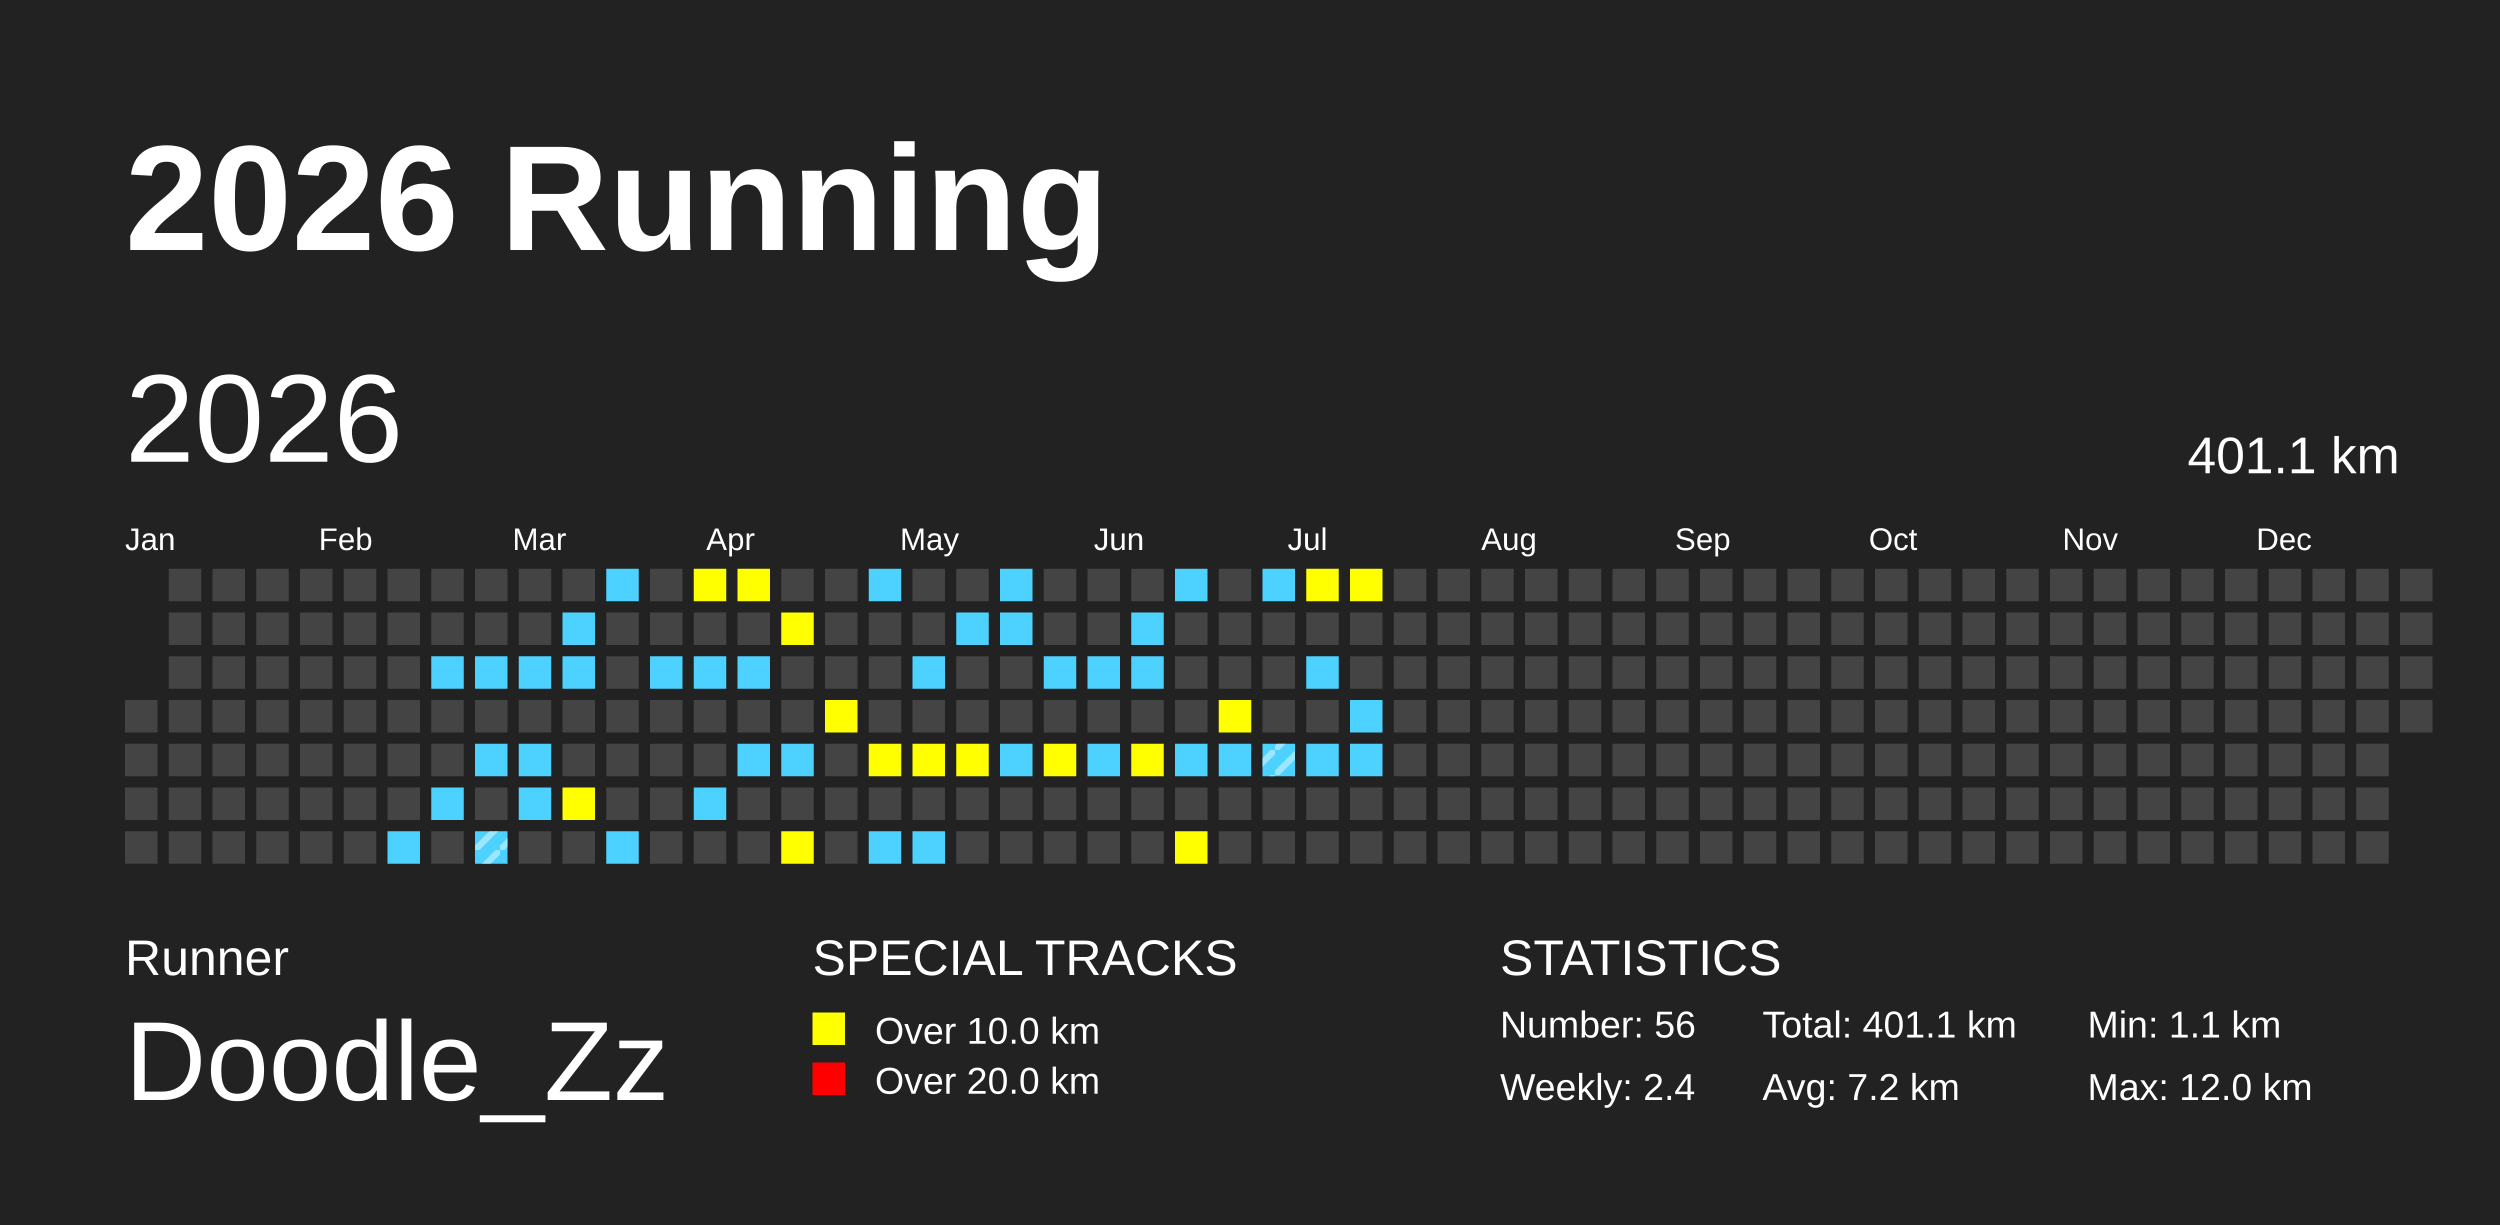
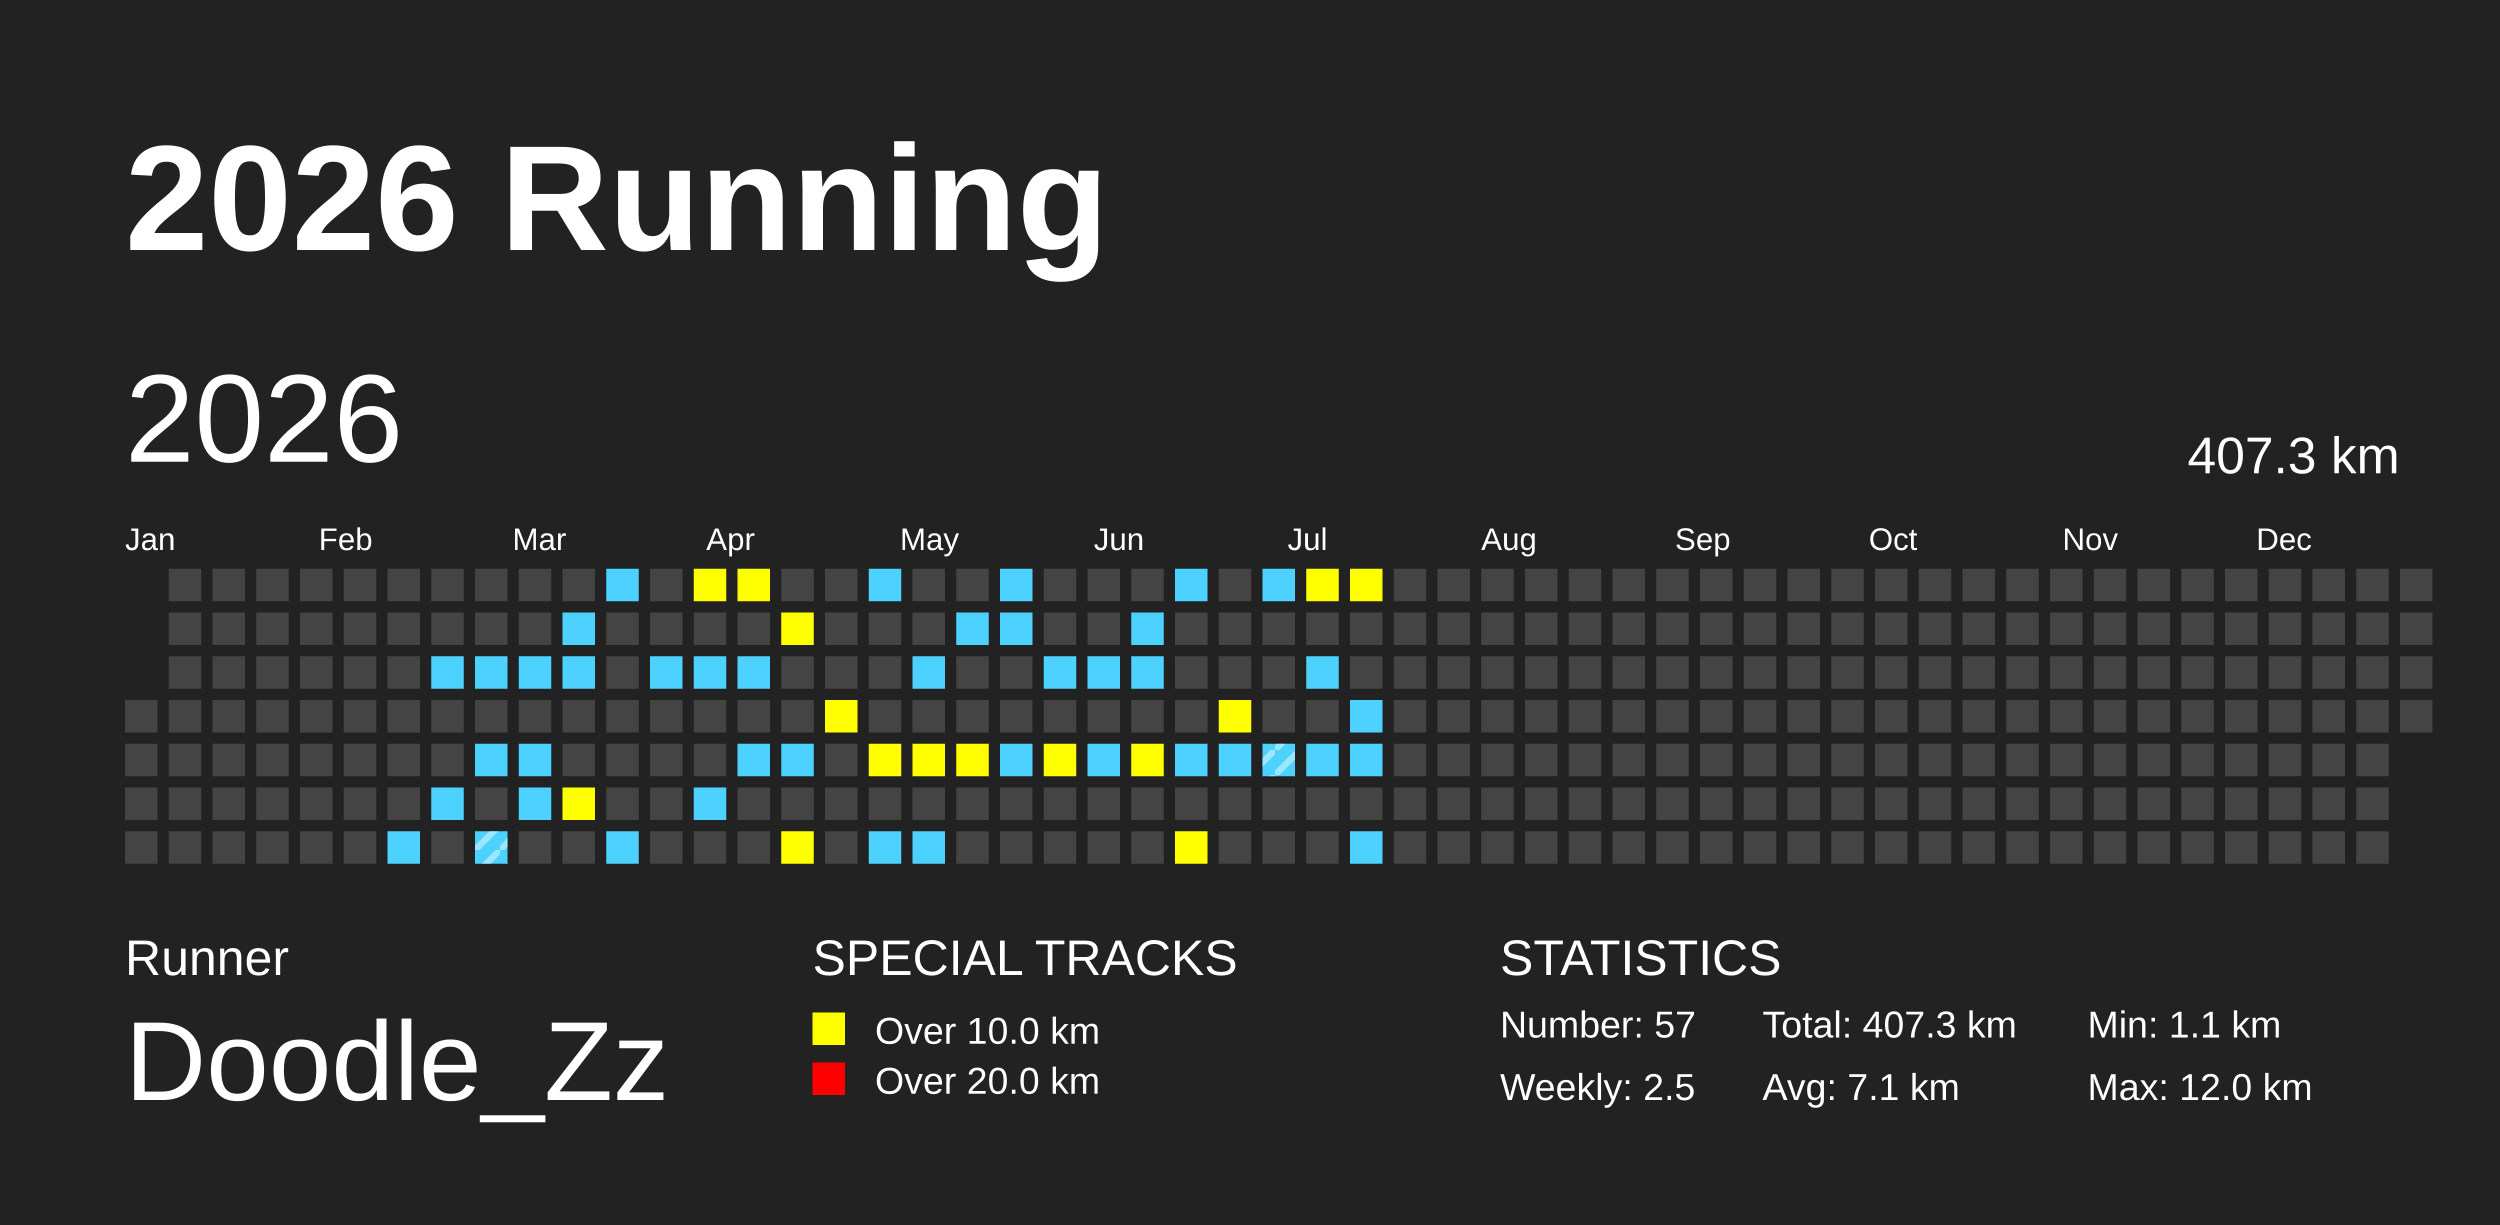
<svg xmlns="http://www.w3.org/2000/svg" baseProfile="full" height="98mm" version="1.1" viewBox="0,0,200,98" width="200mm">
  <defs>
    <pattern height="2" id="indoor-stripe" patternUnits="userSpaceOnUse" width="2">
      <line stroke="white" stroke-opacity="0.45" stroke-width="0.5" x1="0" x2="2" y1="2" y2="0" />
    </pattern>
  </defs>
  <rect fill="#222222" height="98" width="200" x="0" y="0" />
  <text fill="#FFFFFF" style="font-size:12px; font-family:Arial; font-weight:bold;" x="10" y="20">2026 Running</text>
  <text fill="#FFFFFF" style="font-size:4px; font-family:Arial" x="10" y="78">Runner</text>
  <text fill="#FFFFFF" style="font-size:9px; font-family:Arial" x="10" y="88">Doodle_Zz</text>
  <text fill="#FFFFFF" style="font-size:4px; font-family:Arial" x="65" y="78">SPECIAL TRACKS</text>
  <rect fill="yellow" height="2.6" width="2.6" x="65" y="81" />
  <text fill="#FFFFFF" style="font-size:3px; font-family:Arial" x="70" y="83.5">Over 10.0 km</text>
  <rect fill="red" height="2.6" width="2.6" x="65" y="85" />
  <text fill="#FFFFFF" style="font-size:3px; font-family:Arial" x="70" y="87.5">Over 20.0 km</text>
  <text fill="#FFFFFF" style="font-size:4px; font-family:Arial" x="120" y="78">STATISTICS</text>
-   <text fill="#FFFFFF" style="font-size:3px; font-family:Arial" x="120" y="83">Number: 56</text>
-   <text fill="#FFFFFF" style="font-size:3px; font-family:Arial" x="120" y="88">Weekly: 2.4</text>
-   <text fill="#FFFFFF" style="font-size:3px; font-family:Arial" x="141" y="83">Total: 401.1 km</text>
-   <text fill="#FFFFFF" style="font-size:3px; font-family:Arial" x="141" y="88">Avg: 7.2 km</text>
+   <text fill="#FFFFFF" style="font-size:3px; font-family:Arial" x="120" y="83">Number: 57</text>
+   <text fill="#FFFFFF" style="font-size:3px; font-family:Arial" x="120" y="88">Weekly: 2.5</text>
+   <text fill="#FFFFFF" style="font-size:3px; font-family:Arial" x="141" y="83">Total: 407.3 km</text>
+   <text fill="#FFFFFF" style="font-size:3px; font-family:Arial" x="141" y="88">Avg: 7.1 km</text>
  <text fill="#FFFFFF" style="font-size:3px; font-family:Arial" x="167" y="83">Min: 1.1 km</text>
  <text fill="#FFFFFF" style="font-size:3px; font-family:Arial" x="167" y="88">Max: 12.0 km</text>
  <text dominant-baseline="hanging" fill="#FFFFFF" style="font-size:10.0px; font-family:Arial;" x="10" y="30">2026</text>
-   <text dominant-baseline="hanging" fill="#FFFFFF" style="font-size:4.125px; font-family:Arial;" x="175" y="35">401.1 km</text>
+   <text dominant-baseline="hanging" fill="#FFFFFF" style="font-size:4.125px; font-family:Arial;" x="175" y="35">407.3 km</text>
  <text fill="#FFFFFF" style="font-size:2.5px; font-family:Arial" x="10.0" y="44">Jan</text>
  <text fill="#FFFFFF" style="font-size:2.5px; font-family:Arial" x="25.5" y="44">Feb</text>
  <text fill="#FFFFFF" style="font-size:2.5px; font-family:Arial" x="41.0" y="44">Mar</text>
  <text fill="#FFFFFF" style="font-size:2.5px; font-family:Arial" x="56.5" y="44">Apr</text>
  <text fill="#FFFFFF" style="font-size:2.5px; font-family:Arial" x="72.0" y="44">May</text>
  <text fill="#FFFFFF" style="font-size:2.5px; font-family:Arial" x="87.5" y="44">Jun</text>
  <text fill="#FFFFFF" style="font-size:2.5px; font-family:Arial" x="103.0" y="44">Jul</text>
  <text fill="#FFFFFF" style="font-size:2.5px; font-family:Arial" x="118.5" y="44">Aug</text>
  <text fill="#FFFFFF" style="font-size:2.5px; font-family:Arial" x="134.0" y="44">Sep</text>
  <text fill="#FFFFFF" style="font-size:2.5px; font-family:Arial" x="149.5" y="44">Oct</text>
  <text fill="#FFFFFF" style="font-size:2.5px; font-family:Arial" x="165.0" y="44">Nov</text>
  <text fill="#FFFFFF" style="font-size:2.5px; font-family:Arial" x="180.5" y="44">Dec</text>
  <rect fill="#444444" height="2.6" width="2.6" x="10.0" y="56.0" />
  <rect fill="#444444" height="2.6" width="2.6" x="10.0" y="59.5" />
  <rect fill="#444444" height="2.6" width="2.6" x="10.0" y="63.0" />
  <rect fill="#444444" height="2.6" width="2.6" x="10.0" y="66.5" />
  <rect fill="#444444" height="2.6" width="2.6" x="13.5" y="45.5" />
  <rect fill="#444444" height="2.6" width="2.6" x="13.5" y="49.0" />
  <rect fill="#444444" height="2.6" width="2.6" x="13.5" y="52.5" />
  <rect fill="#444444" height="2.6" width="2.6" x="13.5" y="56.0" />
  <rect fill="#444444" height="2.6" width="2.6" x="13.5" y="59.5" />
  <rect fill="#444444" height="2.6" width="2.6" x="13.5" y="63.0" />
  <rect fill="#444444" height="2.6" width="2.6" x="13.5" y="66.5" />
  <rect fill="#444444" height="2.6" width="2.6" x="17.0" y="45.5" />
  <rect fill="#444444" height="2.6" width="2.6" x="17.0" y="49.0" />
  <rect fill="#444444" height="2.6" width="2.6" x="17.0" y="52.5" />
  <rect fill="#444444" height="2.6" width="2.6" x="17.0" y="56.0" />
  <rect fill="#444444" height="2.6" width="2.6" x="17.0" y="59.5" />
  <rect fill="#444444" height="2.6" width="2.6" x="17.0" y="63.0" />
  <rect fill="#444444" height="2.6" width="2.6" x="17.0" y="66.5" />
  <rect fill="#444444" height="2.6" width="2.6" x="20.5" y="45.5" />
  <rect fill="#444444" height="2.6" width="2.6" x="20.5" y="49.0" />
  <rect fill="#444444" height="2.6" width="2.6" x="20.5" y="52.5" />
  <rect fill="#444444" height="2.6" width="2.6" x="20.5" y="56.0" />
  <rect fill="#444444" height="2.6" width="2.6" x="20.5" y="59.5" />
  <rect fill="#444444" height="2.6" width="2.6" x="20.5" y="63.0" />
  <rect fill="#444444" height="2.6" width="2.6" x="20.5" y="66.5" />
  <rect fill="#444444" height="2.6" width="2.6" x="24.0" y="45.5" />
  <rect fill="#444444" height="2.6" width="2.6" x="24.0" y="49.0" />
  <rect fill="#444444" height="2.6" width="2.6" x="24.0" y="52.5" />
  <rect fill="#444444" height="2.6" width="2.6" x="24.0" y="56.0" />
  <rect fill="#444444" height="2.6" width="2.6" x="24.0" y="59.5" />
  <rect fill="#444444" height="2.6" width="2.6" x="24.0" y="63.0" />
  <rect fill="#444444" height="2.6" width="2.6" x="24.0" y="66.5" />
  <rect fill="#444444" height="2.6" width="2.6" x="27.5" y="45.5" />
  <rect fill="#444444" height="2.6" width="2.6" x="27.5" y="49.0" />
  <rect fill="#444444" height="2.6" width="2.6" x="27.5" y="52.5" />
  <rect fill="#444444" height="2.6" width="2.6" x="27.5" y="56.0" />
  <rect fill="#444444" height="2.6" width="2.6" x="27.5" y="59.5" />
  <rect fill="#444444" height="2.6" width="2.6" x="27.5" y="63.0" />
  <rect fill="#444444" height="2.6" width="2.6" x="27.5" y="66.5" />
  <rect fill="#444444" height="2.6" width="2.6" x="31.0" y="45.5" />
  <rect fill="#444444" height="2.6" width="2.6" x="31.0" y="49.0" />
  <rect fill="#444444" height="2.6" width="2.6" x="31.0" y="52.5" />
  <rect fill="#444444" height="2.6" width="2.6" x="31.0" y="56.0" />
  <rect fill="#444444" height="2.6" width="2.6" x="31.0" y="59.5" />
  <rect fill="#444444" height="2.6" width="2.6" x="31.0" y="63.0" />
  <rect fill="#4DD2FF" height="2.6" width="2.6" x="31.0" y="66.5" />
  <rect fill="#444444" height="2.6" width="2.6" x="34.5" y="45.5" />
  <rect fill="#444444" height="2.6" width="2.6" x="34.5" y="49.0" />
  <rect fill="#4DD2FF" height="2.6" width="2.6" x="34.5" y="52.5" />
  <rect fill="#444444" height="2.6" width="2.6" x="34.5" y="56.0" />
  <rect fill="#444444" height="2.6" width="2.6" x="34.5" y="59.5" />
  <rect fill="#4DD2FF" height="2.6" width="2.6" x="34.5" y="63.0" />
  <rect fill="#444444" height="2.6" width="2.6" x="34.5" y="66.5" />
  <rect fill="#444444" height="2.6" width="2.6" x="38.0" y="45.5" />
  <rect fill="#444444" height="2.6" width="2.6" x="38.0" y="49.0" />
  <rect fill="#4DD2FF" height="2.6" width="2.6" x="38.0" y="52.5" />
  <rect fill="#444444" height="2.6" width="2.6" x="38.0" y="56.0" />
  <rect fill="#4DD2FF" height="2.6" width="2.6" x="38.0" y="59.5" />
  <rect fill="#444444" height="2.6" width="2.6" x="38.0" y="63.0" />
  <rect fill="#4DD2FF" height="2.6" width="2.6" x="38.0" y="66.5" />
  <rect fill="url(#indoor-stripe)" height="2.6" style="pointer-events: none;" width="2.6" x="38.0" y="66.5" />
  <rect fill="#444444" height="2.6" width="2.6" x="41.5" y="45.5" />
  <rect fill="#444444" height="2.6" width="2.6" x="41.5" y="49.0" />
  <rect fill="#4DD2FF" height="2.6" width="2.6" x="41.5" y="52.5" />
  <rect fill="#444444" height="2.6" width="2.6" x="41.5" y="56.0" />
  <rect fill="#4DD2FF" height="2.6" width="2.6" x="41.5" y="59.5" />
  <rect fill="#4DD2FF" height="2.6" width="2.6" x="41.5" y="63.0" />
  <rect fill="#444444" height="2.6" width="2.6" x="41.5" y="66.5" />
  <rect fill="#444444" height="2.6" width="2.6" x="45.0" y="45.5" />
  <rect fill="#4DD2FF" height="2.6" width="2.6" x="45.0" y="49.0" />
  <rect fill="#4DD2FF" height="2.6" width="2.6" x="45.0" y="52.5" />
  <rect fill="#444444" height="2.6" width="2.6" x="45.0" y="56.0" />
  <rect fill="#444444" height="2.6" width="2.6" x="45.0" y="59.5" />
  <rect fill="yellow" height="2.6" width="2.6" x="45.0" y="63.0" />
  <rect fill="#444444" height="2.6" width="2.6" x="45.0" y="66.5" />
  <rect fill="#4DD2FF" height="2.6" width="2.6" x="48.5" y="45.5" />
  <rect fill="#444444" height="2.6" width="2.6" x="48.5" y="49.0" />
  <rect fill="#444444" height="2.6" width="2.6" x="48.5" y="52.5" />
  <rect fill="#444444" height="2.6" width="2.6" x="48.5" y="56.0" />
  <rect fill="#444444" height="2.6" width="2.6" x="48.5" y="59.5" />
  <rect fill="#444444" height="2.6" width="2.6" x="48.5" y="63.0" />
  <rect fill="#4DD2FF" height="2.6" width="2.6" x="48.5" y="66.5" />
  <rect fill="#444444" height="2.6" width="2.6" x="52.0" y="45.5" />
  <rect fill="#444444" height="2.6" width="2.6" x="52.0" y="49.0" />
  <rect fill="#4DD2FF" height="2.6" width="2.6" x="52.0" y="52.5" />
  <rect fill="#444444" height="2.6" width="2.6" x="52.0" y="56.0" />
  <rect fill="#444444" height="2.6" width="2.6" x="52.0" y="59.5" />
  <rect fill="#444444" height="2.6" width="2.6" x="52.0" y="63.0" />
  <rect fill="#444444" height="2.6" width="2.6" x="52.0" y="66.5" />
  <rect fill="yellow" height="2.6" width="2.6" x="55.5" y="45.5" />
  <rect fill="#444444" height="2.6" width="2.6" x="55.5" y="49.0" />
  <rect fill="#4DD2FF" height="2.6" width="2.6" x="55.5" y="52.5" />
  <rect fill="#444444" height="2.6" width="2.6" x="55.5" y="56.0" />
  <rect fill="#444444" height="2.6" width="2.6" x="55.5" y="59.5" />
  <rect fill="#4DD2FF" height="2.6" width="2.6" x="55.5" y="63.0" />
  <rect fill="#444444" height="2.6" width="2.6" x="55.5" y="66.5" />
  <rect fill="yellow" height="2.6" width="2.6" x="59.0" y="45.5" />
  <rect fill="#444444" height="2.6" width="2.6" x="59.0" y="49.0" />
  <rect fill="#4DD2FF" height="2.6" width="2.6" x="59.0" y="52.5" />
  <rect fill="#444444" height="2.6" width="2.6" x="59.0" y="56.0" />
  <rect fill="#4DD2FF" height="2.6" width="2.6" x="59.0" y="59.5" />
  <rect fill="#444444" height="2.6" width="2.6" x="59.0" y="63.0" />
  <rect fill="#444444" height="2.6" width="2.6" x="59.0" y="66.5" />
  <rect fill="#444444" height="2.6" width="2.6" x="62.5" y="45.5" />
  <rect fill="yellow" height="2.6" width="2.6" x="62.5" y="49.0" />
  <rect fill="#444444" height="2.6" width="2.6" x="62.5" y="52.5" />
  <rect fill="#444444" height="2.6" width="2.6" x="62.5" y="56.0" />
  <rect fill="#4DD2FF" height="2.6" width="2.6" x="62.5" y="59.5" />
  <rect fill="#444444" height="2.6" width="2.6" x="62.5" y="63.0" />
  <rect fill="yellow" height="2.6" width="2.6" x="62.5" y="66.5" />
  <rect fill="#444444" height="2.6" width="2.6" x="66.0" y="45.5" />
  <rect fill="#444444" height="2.6" width="2.6" x="66.0" y="49.0" />
  <rect fill="#444444" height="2.6" width="2.6" x="66.0" y="52.5" />
  <rect fill="yellow" height="2.6" width="2.6" x="66.0" y="56.0" />
  <rect fill="#444444" height="2.6" width="2.6" x="66.0" y="59.5" />
  <rect fill="#444444" height="2.6" width="2.6" x="66.0" y="63.0" />
  <rect fill="#444444" height="2.6" width="2.6" x="66.0" y="66.5" />
  <rect fill="#4DD2FF" height="2.6" width="2.6" x="69.5" y="45.5" />
  <rect fill="#444444" height="2.6" width="2.6" x="69.5" y="49.0" />
  <rect fill="#444444" height="2.6" width="2.6" x="69.5" y="52.5" />
  <rect fill="#444444" height="2.6" width="2.6" x="69.5" y="56.0" />
  <rect fill="yellow" height="2.6" width="2.6" x="69.5" y="59.5" />
  <rect fill="#444444" height="2.6" width="2.6" x="69.5" y="63.0" />
  <rect fill="#4DD2FF" height="2.6" width="2.6" x="69.5" y="66.5" />
  <rect fill="#444444" height="2.6" width="2.6" x="73.0" y="45.5" />
  <rect fill="#444444" height="2.6" width="2.6" x="73.0" y="49.0" />
  <rect fill="#4DD2FF" height="2.6" width="2.6" x="73.0" y="52.5" />
  <rect fill="#444444" height="2.6" width="2.6" x="73.0" y="56.0" />
  <rect fill="yellow" height="2.6" width="2.6" x="73.0" y="59.5" />
  <rect fill="#444444" height="2.6" width="2.6" x="73.0" y="63.0" />
  <rect fill="#4DD2FF" height="2.6" width="2.6" x="73.0" y="66.5" />
  <rect fill="#444444" height="2.6" width="2.6" x="76.5" y="45.5" />
  <rect fill="#4DD2FF" height="2.6" width="2.6" x="76.5" y="49.0" />
  <rect fill="#444444" height="2.6" width="2.6" x="76.5" y="52.5" />
  <rect fill="#444444" height="2.6" width="2.6" x="76.5" y="56.0" />
  <rect fill="yellow" height="2.6" width="2.6" x="76.5" y="59.5" />
  <rect fill="#444444" height="2.6" width="2.6" x="76.5" y="63.0" />
  <rect fill="#444444" height="2.6" width="2.6" x="76.5" y="66.5" />
  <rect fill="#4DD2FF" height="2.6" width="2.6" x="80.0" y="45.5" />
  <rect fill="#4DD2FF" height="2.6" width="2.6" x="80.0" y="49.0" />
  <rect fill="#444444" height="2.6" width="2.6" x="80.0" y="52.5" />
  <rect fill="#444444" height="2.6" width="2.6" x="80.0" y="56.0" />
  <rect fill="#4DD2FF" height="2.6" width="2.6" x="80.0" y="59.5" />
  <rect fill="#444444" height="2.6" width="2.6" x="80.0" y="63.0" />
  <rect fill="#444444" height="2.6" width="2.6" x="80.0" y="66.5" />
  <rect fill="#444444" height="2.6" width="2.6" x="83.5" y="45.5" />
  <rect fill="#444444" height="2.6" width="2.6" x="83.5" y="49.0" />
  <rect fill="#4DD2FF" height="2.6" width="2.6" x="83.5" y="52.5" />
  <rect fill="#444444" height="2.6" width="2.6" x="83.5" y="56.0" />
  <rect fill="yellow" height="2.6" width="2.6" x="83.5" y="59.5" />
  <rect fill="#444444" height="2.6" width="2.6" x="83.5" y="63.0" />
  <rect fill="#444444" height="2.6" width="2.6" x="83.5" y="66.5" />
  <rect fill="#444444" height="2.6" width="2.6" x="87.0" y="45.5" />
  <rect fill="#444444" height="2.6" width="2.6" x="87.0" y="49.0" />
  <rect fill="#4DD2FF" height="2.6" width="2.6" x="87.0" y="52.5" />
  <rect fill="#444444" height="2.6" width="2.6" x="87.0" y="56.0" />
  <rect fill="#4DD2FF" height="2.6" width="2.6" x="87.0" y="59.5" />
  <rect fill="#444444" height="2.6" width="2.6" x="87.0" y="63.0" />
  <rect fill="#444444" height="2.6" width="2.6" x="87.0" y="66.5" />
  <rect fill="#444444" height="2.6" width="2.6" x="90.5" y="45.5" />
  <rect fill="#4DD2FF" height="2.6" width="2.6" x="90.5" y="49.0" />
  <rect fill="#4DD2FF" height="2.6" width="2.6" x="90.5" y="52.5" />
  <rect fill="#444444" height="2.6" width="2.6" x="90.5" y="56.0" />
  <rect fill="yellow" height="2.6" width="2.6" x="90.5" y="59.5" />
  <rect fill="#444444" height="2.6" width="2.6" x="90.5" y="63.0" />
  <rect fill="#444444" height="2.6" width="2.6" x="90.5" y="66.5" />
  <rect fill="#4DD2FF" height="2.6" width="2.6" x="94.0" y="45.5" />
  <rect fill="#444444" height="2.6" width="2.6" x="94.0" y="49.0" />
  <rect fill="#444444" height="2.6" width="2.6" x="94.0" y="52.5" />
  <rect fill="#444444" height="2.6" width="2.6" x="94.0" y="56.0" />
  <rect fill="#4DD2FF" height="2.6" width="2.6" x="94.0" y="59.5" />
  <rect fill="#444444" height="2.6" width="2.6" x="94.0" y="63.0" />
  <rect fill="yellow" height="2.6" width="2.6" x="94.0" y="66.5" />
  <rect fill="#444444" height="2.6" width="2.6" x="97.5" y="45.5" />
  <rect fill="#444444" height="2.6" width="2.6" x="97.5" y="49.0" />
  <rect fill="#444444" height="2.6" width="2.6" x="97.5" y="52.5" />
  <rect fill="yellow" height="2.6" width="2.6" x="97.5" y="56.0" />
  <rect fill="#4DD2FF" height="2.6" width="2.6" x="97.5" y="59.5" />
  <rect fill="#444444" height="2.6" width="2.6" x="97.5" y="63.0" />
  <rect fill="#444444" height="2.6" width="2.6" x="97.5" y="66.5" />
  <rect fill="#4DD2FF" height="2.6" width="2.6" x="101.0" y="45.5" />
  <rect fill="#444444" height="2.6" width="2.6" x="101.0" y="49.0" />
  <rect fill="#444444" height="2.6" width="2.6" x="101.0" y="52.5" />
  <rect fill="#444444" height="2.6" width="2.6" x="101.0" y="56.0" />
  <rect fill="#4DD2FF" height="2.6" width="2.6" x="101.0" y="59.5" />
  <rect fill="url(#indoor-stripe)" height="2.6" style="pointer-events: none;" width="2.6" x="101.0" y="59.5" />
  <rect fill="#444444" height="2.6" width="2.6" x="101.0" y="63.0" />
  <rect fill="#444444" height="2.6" width="2.6" x="101.0" y="66.5" />
  <rect fill="yellow" height="2.6" width="2.6" x="104.5" y="45.5" />
  <rect fill="#444444" height="2.6" width="2.6" x="104.5" y="49.0" />
  <rect fill="#4DD2FF" height="2.6" width="2.6" x="104.5" y="52.5" />
  <rect fill="#444444" height="2.6" width="2.6" x="104.5" y="56.0" />
  <rect fill="#4DD2FF" height="2.6" width="2.6" x="104.5" y="59.5" />
  <rect fill="#444444" height="2.6" width="2.6" x="104.5" y="63.0" />
  <rect fill="#444444" height="2.6" width="2.6" x="104.5" y="66.5" />
  <rect fill="yellow" height="2.6" width="2.6" x="108.0" y="45.5" />
  <rect fill="#444444" height="2.6" width="2.6" x="108.0" y="49.0" />
  <rect fill="#444444" height="2.6" width="2.6" x="108.0" y="52.5" />
  <rect fill="#4DD2FF" height="2.6" width="2.6" x="108.0" y="56.0" />
  <rect fill="#4DD2FF" height="2.6" width="2.6" x="108.0" y="59.5" />
  <rect fill="#444444" height="2.6" width="2.6" x="108.0" y="63.0" />
-   <rect fill="#444444" height="2.6" width="2.6" x="108.0" y="66.5" />
+   <rect fill="#4DD2FF" height="2.6" width="2.6" x="108.0" y="66.5" />
  <rect fill="#444444" height="2.6" width="2.6" x="111.5" y="45.5" />
  <rect fill="#444444" height="2.6" width="2.6" x="111.5" y="49.0" />
  <rect fill="#444444" height="2.6" width="2.6" x="111.5" y="52.5" />
  <rect fill="#444444" height="2.6" width="2.6" x="111.5" y="56.0" />
  <rect fill="#444444" height="2.6" width="2.6" x="111.5" y="59.5" />
  <rect fill="#444444" height="2.6" width="2.6" x="111.5" y="63.0" />
  <rect fill="#444444" height="2.6" width="2.6" x="111.5" y="66.5" />
  <rect fill="#444444" height="2.6" width="2.6" x="115.0" y="45.5" />
  <rect fill="#444444" height="2.6" width="2.6" x="115.0" y="49.0" />
  <rect fill="#444444" height="2.6" width="2.6" x="115.0" y="52.5" />
  <rect fill="#444444" height="2.6" width="2.6" x="115.0" y="56.0" />
  <rect fill="#444444" height="2.6" width="2.6" x="115.0" y="59.5" />
  <rect fill="#444444" height="2.6" width="2.6" x="115.0" y="63.0" />
  <rect fill="#444444" height="2.6" width="2.6" x="115.0" y="66.5" />
  <rect fill="#444444" height="2.6" width="2.6" x="118.5" y="45.5" />
  <rect fill="#444444" height="2.6" width="2.6" x="118.5" y="49.0" />
  <rect fill="#444444" height="2.6" width="2.6" x="118.5" y="52.5" />
  <rect fill="#444444" height="2.6" width="2.6" x="118.5" y="56.0" />
  <rect fill="#444444" height="2.6" width="2.6" x="118.5" y="59.5" />
  <rect fill="#444444" height="2.6" width="2.6" x="118.5" y="63.0" />
  <rect fill="#444444" height="2.6" width="2.6" x="118.5" y="66.5" />
  <rect fill="#444444" height="2.6" width="2.6" x="122.0" y="45.5" />
  <rect fill="#444444" height="2.6" width="2.6" x="122.0" y="49.0" />
  <rect fill="#444444" height="2.6" width="2.6" x="122.0" y="52.5" />
  <rect fill="#444444" height="2.6" width="2.6" x="122.0" y="56.0" />
  <rect fill="#444444" height="2.6" width="2.6" x="122.0" y="59.5" />
  <rect fill="#444444" height="2.6" width="2.6" x="122.0" y="63.0" />
  <rect fill="#444444" height="2.6" width="2.6" x="122.0" y="66.5" />
  <rect fill="#444444" height="2.6" width="2.6" x="125.5" y="45.5" />
  <rect fill="#444444" height="2.6" width="2.6" x="125.5" y="49.0" />
  <rect fill="#444444" height="2.6" width="2.6" x="125.5" y="52.5" />
  <rect fill="#444444" height="2.6" width="2.6" x="125.5" y="56.0" />
  <rect fill="#444444" height="2.6" width="2.6" x="125.5" y="59.5" />
  <rect fill="#444444" height="2.6" width="2.6" x="125.5" y="63.0" />
  <rect fill="#444444" height="2.6" width="2.6" x="125.5" y="66.5" />
  <rect fill="#444444" height="2.6" width="2.6" x="129.0" y="45.5" />
  <rect fill="#444444" height="2.6" width="2.6" x="129.0" y="49.0" />
  <rect fill="#444444" height="2.6" width="2.6" x="129.0" y="52.5" />
  <rect fill="#444444" height="2.6" width="2.6" x="129.0" y="56.0" />
  <rect fill="#444444" height="2.6" width="2.6" x="129.0" y="59.5" />
  <rect fill="#444444" height="2.6" width="2.6" x="129.0" y="63.0" />
  <rect fill="#444444" height="2.6" width="2.6" x="129.0" y="66.5" />
  <rect fill="#444444" height="2.6" width="2.6" x="132.5" y="45.5" />
  <rect fill="#444444" height="2.6" width="2.6" x="132.5" y="49.0" />
  <rect fill="#444444" height="2.6" width="2.6" x="132.5" y="52.5" />
  <rect fill="#444444" height="2.6" width="2.6" x="132.5" y="56.0" />
  <rect fill="#444444" height="2.6" width="2.6" x="132.5" y="59.5" />
  <rect fill="#444444" height="2.6" width="2.6" x="132.5" y="63.0" />
  <rect fill="#444444" height="2.6" width="2.6" x="132.5" y="66.5" />
  <rect fill="#444444" height="2.6" width="2.6" x="136.0" y="45.5" />
  <rect fill="#444444" height="2.6" width="2.6" x="136.0" y="49.0" />
  <rect fill="#444444" height="2.6" width="2.6" x="136.0" y="52.5" />
  <rect fill="#444444" height="2.6" width="2.6" x="136.0" y="56.0" />
  <rect fill="#444444" height="2.6" width="2.6" x="136.0" y="59.5" />
  <rect fill="#444444" height="2.6" width="2.6" x="136.0" y="63.0" />
  <rect fill="#444444" height="2.6" width="2.6" x="136.0" y="66.5" />
  <rect fill="#444444" height="2.6" width="2.6" x="139.5" y="45.5" />
  <rect fill="#444444" height="2.6" width="2.6" x="139.5" y="49.0" />
  <rect fill="#444444" height="2.6" width="2.6" x="139.5" y="52.5" />
  <rect fill="#444444" height="2.6" width="2.6" x="139.5" y="56.0" />
  <rect fill="#444444" height="2.6" width="2.6" x="139.5" y="59.5" />
  <rect fill="#444444" height="2.6" width="2.6" x="139.5" y="63.0" />
  <rect fill="#444444" height="2.6" width="2.6" x="139.5" y="66.5" />
  <rect fill="#444444" height="2.6" width="2.6" x="143.0" y="45.5" />
  <rect fill="#444444" height="2.6" width="2.6" x="143.0" y="49.0" />
  <rect fill="#444444" height="2.6" width="2.6" x="143.0" y="52.5" />
  <rect fill="#444444" height="2.6" width="2.6" x="143.0" y="56.0" />
  <rect fill="#444444" height="2.6" width="2.6" x="143.0" y="59.5" />
  <rect fill="#444444" height="2.6" width="2.6" x="143.0" y="63.0" />
  <rect fill="#444444" height="2.6" width="2.6" x="143.0" y="66.5" />
  <rect fill="#444444" height="2.6" width="2.6" x="146.5" y="45.5" />
  <rect fill="#444444" height="2.6" width="2.6" x="146.5" y="49.0" />
  <rect fill="#444444" height="2.6" width="2.6" x="146.5" y="52.5" />
  <rect fill="#444444" height="2.6" width="2.6" x="146.5" y="56.0" />
  <rect fill="#444444" height="2.6" width="2.6" x="146.5" y="59.5" />
  <rect fill="#444444" height="2.6" width="2.6" x="146.5" y="63.0" />
  <rect fill="#444444" height="2.6" width="2.6" x="146.5" y="66.5" />
  <rect fill="#444444" height="2.6" width="2.6" x="150.0" y="45.5" />
  <rect fill="#444444" height="2.6" width="2.6" x="150.0" y="49.0" />
  <rect fill="#444444" height="2.6" width="2.6" x="150.0" y="52.5" />
  <rect fill="#444444" height="2.6" width="2.6" x="150.0" y="56.0" />
  <rect fill="#444444" height="2.6" width="2.6" x="150.0" y="59.5" />
  <rect fill="#444444" height="2.6" width="2.6" x="150.0" y="63.0" />
  <rect fill="#444444" height="2.6" width="2.6" x="150.0" y="66.5" />
  <rect fill="#444444" height="2.6" width="2.6" x="153.5" y="45.5" />
  <rect fill="#444444" height="2.6" width="2.6" x="153.5" y="49.0" />
  <rect fill="#444444" height="2.6" width="2.6" x="153.5" y="52.5" />
  <rect fill="#444444" height="2.6" width="2.6" x="153.5" y="56.0" />
  <rect fill="#444444" height="2.6" width="2.6" x="153.5" y="59.5" />
  <rect fill="#444444" height="2.6" width="2.6" x="153.5" y="63.0" />
  <rect fill="#444444" height="2.6" width="2.6" x="153.5" y="66.5" />
  <rect fill="#444444" height="2.6" width="2.6" x="157.0" y="45.5" />
  <rect fill="#444444" height="2.6" width="2.6" x="157.0" y="49.0" />
  <rect fill="#444444" height="2.6" width="2.6" x="157.0" y="52.5" />
  <rect fill="#444444" height="2.6" width="2.6" x="157.0" y="56.0" />
  <rect fill="#444444" height="2.6" width="2.6" x="157.0" y="59.5" />
  <rect fill="#444444" height="2.6" width="2.6" x="157.0" y="63.0" />
  <rect fill="#444444" height="2.6" width="2.6" x="157.0" y="66.5" />
  <rect fill="#444444" height="2.6" width="2.6" x="160.5" y="45.5" />
  <rect fill="#444444" height="2.6" width="2.6" x="160.5" y="49.0" />
  <rect fill="#444444" height="2.6" width="2.6" x="160.5" y="52.5" />
  <rect fill="#444444" height="2.6" width="2.6" x="160.5" y="56.0" />
  <rect fill="#444444" height="2.6" width="2.6" x="160.5" y="59.5" />
  <rect fill="#444444" height="2.6" width="2.6" x="160.5" y="63.0" />
  <rect fill="#444444" height="2.6" width="2.6" x="160.5" y="66.5" />
  <rect fill="#444444" height="2.6" width="2.6" x="164.0" y="45.5" />
  <rect fill="#444444" height="2.6" width="2.6" x="164.0" y="49.0" />
  <rect fill="#444444" height="2.6" width="2.6" x="164.0" y="52.5" />
  <rect fill="#444444" height="2.6" width="2.6" x="164.0" y="56.0" />
  <rect fill="#444444" height="2.6" width="2.6" x="164.0" y="59.5" />
  <rect fill="#444444" height="2.6" width="2.6" x="164.0" y="63.0" />
  <rect fill="#444444" height="2.6" width="2.6" x="164.0" y="66.5" />
  <rect fill="#444444" height="2.6" width="2.6" x="167.5" y="45.5" />
  <rect fill="#444444" height="2.6" width="2.6" x="167.5" y="49.0" />
  <rect fill="#444444" height="2.6" width="2.6" x="167.5" y="52.5" />
  <rect fill="#444444" height="2.6" width="2.6" x="167.5" y="56.0" />
  <rect fill="#444444" height="2.6" width="2.6" x="167.5" y="59.5" />
  <rect fill="#444444" height="2.6" width="2.6" x="167.5" y="63.0" />
  <rect fill="#444444" height="2.6" width="2.6" x="167.5" y="66.5" />
  <rect fill="#444444" height="2.6" width="2.6" x="171.0" y="45.5" />
  <rect fill="#444444" height="2.6" width="2.6" x="171.0" y="49.0" />
  <rect fill="#444444" height="2.6" width="2.6" x="171.0" y="52.5" />
  <rect fill="#444444" height="2.6" width="2.6" x="171.0" y="56.0" />
  <rect fill="#444444" height="2.6" width="2.6" x="171.0" y="59.5" />
  <rect fill="#444444" height="2.6" width="2.6" x="171.0" y="63.0" />
  <rect fill="#444444" height="2.6" width="2.6" x="171.0" y="66.5" />
  <rect fill="#444444" height="2.6" width="2.6" x="174.5" y="45.5" />
  <rect fill="#444444" height="2.6" width="2.6" x="174.5" y="49.0" />
  <rect fill="#444444" height="2.6" width="2.6" x="174.5" y="52.5" />
  <rect fill="#444444" height="2.6" width="2.6" x="174.5" y="56.0" />
  <rect fill="#444444" height="2.6" width="2.6" x="174.5" y="59.5" />
  <rect fill="#444444" height="2.6" width="2.6" x="174.5" y="63.0" />
  <rect fill="#444444" height="2.6" width="2.6" x="174.5" y="66.5" />
  <rect fill="#444444" height="2.6" width="2.6" x="178.0" y="45.5" />
  <rect fill="#444444" height="2.6" width="2.6" x="178.0" y="49.0" />
  <rect fill="#444444" height="2.6" width="2.6" x="178.0" y="52.5" />
  <rect fill="#444444" height="2.6" width="2.6" x="178.0" y="56.0" />
  <rect fill="#444444" height="2.6" width="2.6" x="178.0" y="59.5" />
  <rect fill="#444444" height="2.6" width="2.6" x="178.0" y="63.0" />
  <rect fill="#444444" height="2.6" width="2.6" x="178.0" y="66.5" />
  <rect fill="#444444" height="2.6" width="2.6" x="181.5" y="45.5" />
  <rect fill="#444444" height="2.6" width="2.6" x="181.5" y="49.0" />
  <rect fill="#444444" height="2.6" width="2.6" x="181.5" y="52.5" />
  <rect fill="#444444" height="2.6" width="2.6" x="181.5" y="56.0" />
  <rect fill="#444444" height="2.6" width="2.6" x="181.5" y="59.5" />
  <rect fill="#444444" height="2.6" width="2.6" x="181.5" y="63.0" />
  <rect fill="#444444" height="2.6" width="2.6" x="181.5" y="66.5" />
  <rect fill="#444444" height="2.6" width="2.6" x="185.0" y="45.5" />
  <rect fill="#444444" height="2.6" width="2.6" x="185.0" y="49.0" />
  <rect fill="#444444" height="2.6" width="2.6" x="185.0" y="52.5" />
  <rect fill="#444444" height="2.6" width="2.6" x="185.0" y="56.0" />
  <rect fill="#444444" height="2.6" width="2.6" x="185.0" y="59.5" />
  <rect fill="#444444" height="2.6" width="2.6" x="185.0" y="63.0" />
  <rect fill="#444444" height="2.6" width="2.6" x="185.0" y="66.5" />
  <rect fill="#444444" height="2.6" width="2.6" x="188.5" y="45.5" />
  <rect fill="#444444" height="2.6" width="2.6" x="188.5" y="49.0" />
  <rect fill="#444444" height="2.6" width="2.6" x="188.5" y="52.5" />
  <rect fill="#444444" height="2.6" width="2.6" x="188.5" y="56.0" />
  <rect fill="#444444" height="2.6" width="2.6" x="188.5" y="59.5" />
  <rect fill="#444444" height="2.6" width="2.6" x="188.5" y="63.0" />
  <rect fill="#444444" height="2.6" width="2.6" x="188.5" y="66.5" />
  <rect fill="#444444" height="2.6" width="2.6" x="192.0" y="45.5" />
  <rect fill="#444444" height="2.6" width="2.6" x="192.0" y="49.0" />
  <rect fill="#444444" height="2.6" width="2.6" x="192.0" y="52.5" />
  <rect fill="#444444" height="2.6" width="2.6" x="192.0" y="56.0" />
</svg>
